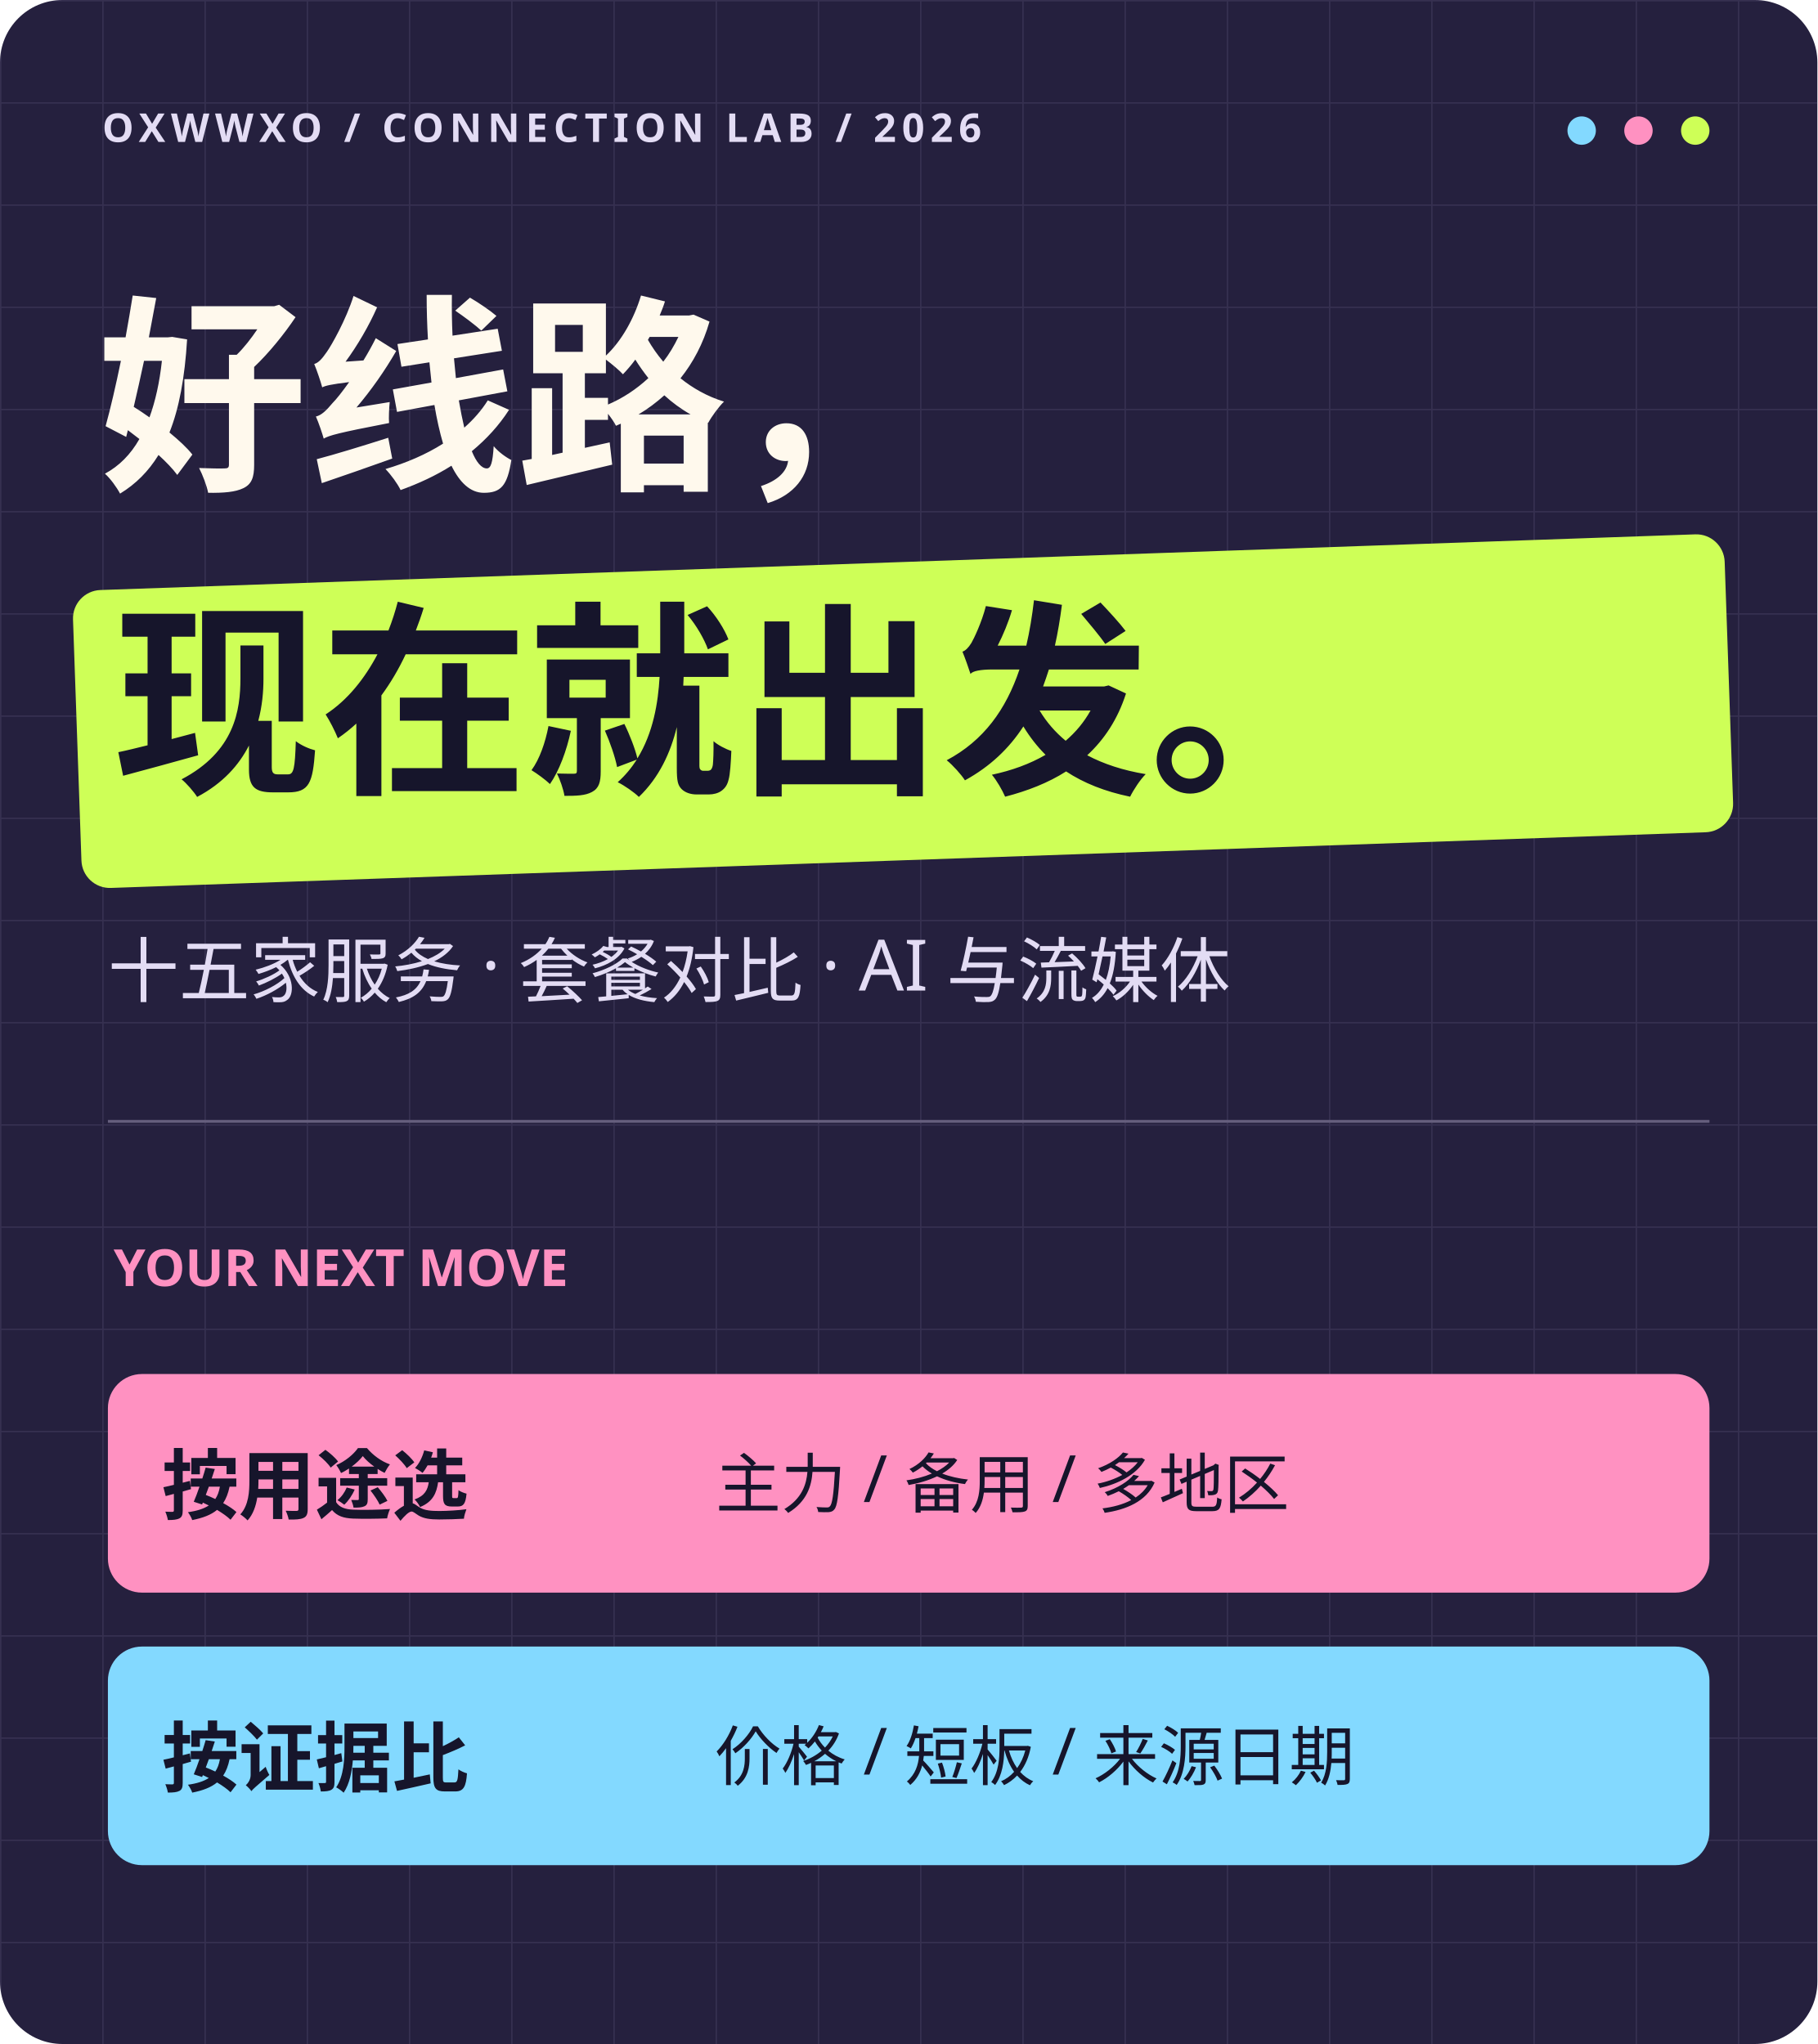
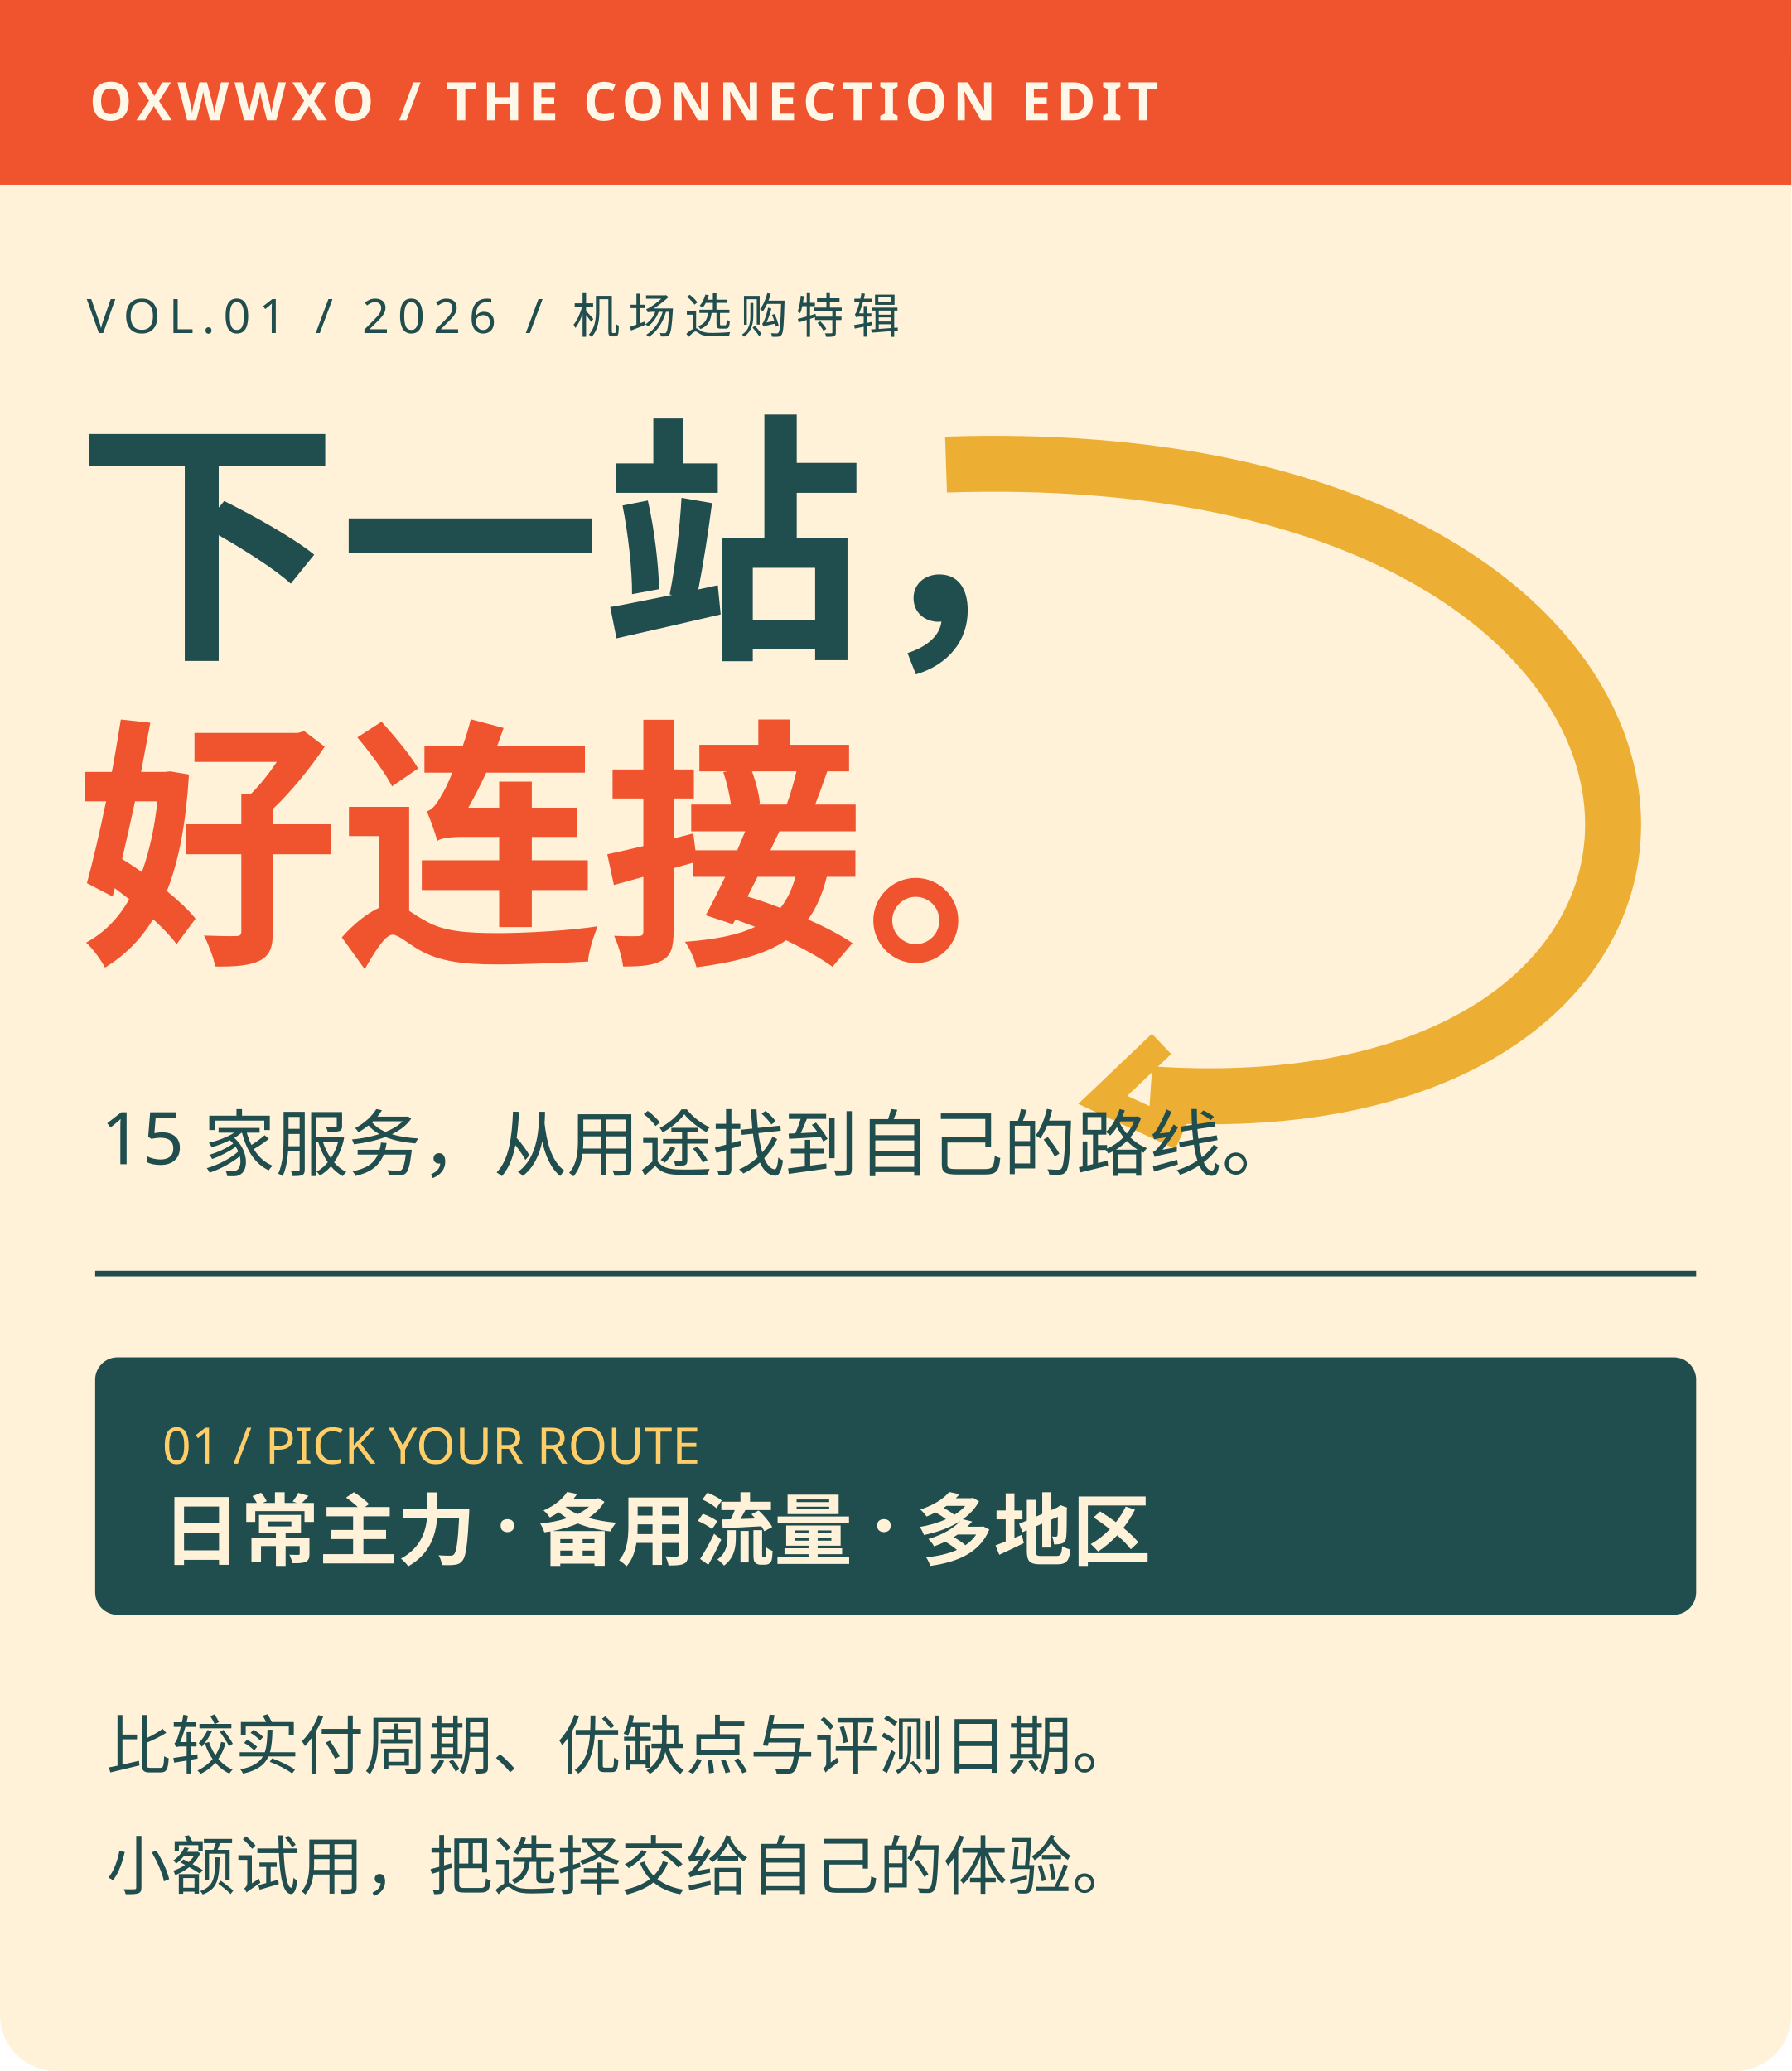
- <svg xmlns="http://www.w3.org/2000/svg" width="640" height="720" viewBox="0 0 640 720" role="img" aria-labelledby="t d">
+ <svg xmlns="http://www.w3.org/2000/svg" width="640" height="740" viewBox="0 0 640 740" role="img" aria-labelledby="t d">
  <g font-family="Microsoft YaHei,PingFang SC,sans-serif">
-     <defs>
-       <pattern id="grid" width="36" height="36" patternUnits="userSpaceOnUse">
-         <path d="M36 0H0V36" fill="none" stroke="#a391c4" stroke-opacity=".14" />
-       </pattern>
-     </defs>
-     <rect width="640" height="720" rx="22" fill="#25203e" />
-     <rect width="640" height="720" rx="22" fill="url(#grid)" />
-     <circle cx="597" cy="46" r="5" fill="#ceff57" />
-     <circle cx="577" cy="46" r="5" fill="#ff91c1" />
-     <circle cx="557" cy="46" r="5" fill="#83d9ff" />
-     <text x="36" y="50" font-size="14" font-weight="700" letter-spacing="2" fill="#e3dcf4">OXWWXO / CONNECTION LAB / 2026</text>
-     <text x="34" y="167" font-size="74" font-weight="900" fill="#fff9ed">好线路，</text>
-     <rect x="27" y="198" width="582" height="105" rx="10" fill="#ceff57" transform="rotate(-2 318 250)" />
-     <text x="40" y="274" font-size="73" font-weight="900" fill="#16152b">现在就出发。</text>
-     <text x="38" y="351" font-size="25" fill="#e3dcf4">十五家服务 · 套餐对比 · AI 与流媒体</text>
-     <path d="M38 395H602" stroke="#655e7d" />
-     <text x="40" y="453" font-size="18" font-weight="700" fill="#ff91c1">YOUR NEXT MOVE</text>
-     <rect x="38" y="484" width="564" height="77" rx="12" fill="#ff91c1" />
-     <text x="57" y="533" font-size="27" font-weight="900" fill="#16152b">按用途选</text>
-     <text x="252" y="531" font-size="23" fill="#16152b">主力 / 备用 / 多地区</text>
-     <rect x="38" y="580" width="564" height="77" rx="12" fill="#83d9ff" />
-     <text x="57" y="629" font-size="27" font-weight="900" fill="#16152b">按证据比</text>
-     <text x="252" y="627" font-size="23" fill="#16152b">价格 / 短板 / 来源日期</text>
+     <rect width="640" height="740" rx="20" fill="#fff2d9" />
+     <rect x="0" y="0" width="640" height="66" fill="#ef542e" />
+     <text x="32" y="43" font-size="19" font-weight="900" letter-spacing="2" fill="#fff8e9">OXWWXO / THE CONNECTION EDIT</text>
+     <text x="31" y="119" font-size="17" letter-spacing="3" fill="#204d4e">VOL.01 / 2026 / 机场选购特辑</text>
+     <text x="27" y="228" font-size="94" font-weight="900" fill="#204d4e">下一站，</text>
+     <text x="27" y="337" font-size="94" font-weight="900" fill="#ef542e">好连接。</text>
+     <path d="M338 166C637 156 647 407 411 391" fill="none" stroke="#edae34" stroke-width="20" />
+     <path d="m415 373-21 20 28 13" fill="none" stroke="#edae34" stroke-width="10" />
+     <text x="36" y="416" font-size="26" fill="#204d4e">15 家服务，从用途找到自己的路线。</text>
+     <path d="M34 455H606" stroke="#204d4e" stroke-width="2" />
+     <rect x="34" y="485" width="572" height="92" rx="8" fill="#204d4e" />
+     <text x="58" y="523" font-size="18" fill="#ffce68">01 / PICK YOUR ROUTE</text>
+     <text x="58" y="557" font-size="28" font-weight="700" fill="#fff2d9">日常主力 · 备用流量 · 多地区</text>
+     <text x="38" y="632" font-size="23" fill="#204d4e">比较实付周期、优缺点与评测日期。</text>
+     <text x="38" y="675" font-size="23" fill="#204d4e">小额试用，把选择交给自己的体验。</text>
  </g>
</svg>
